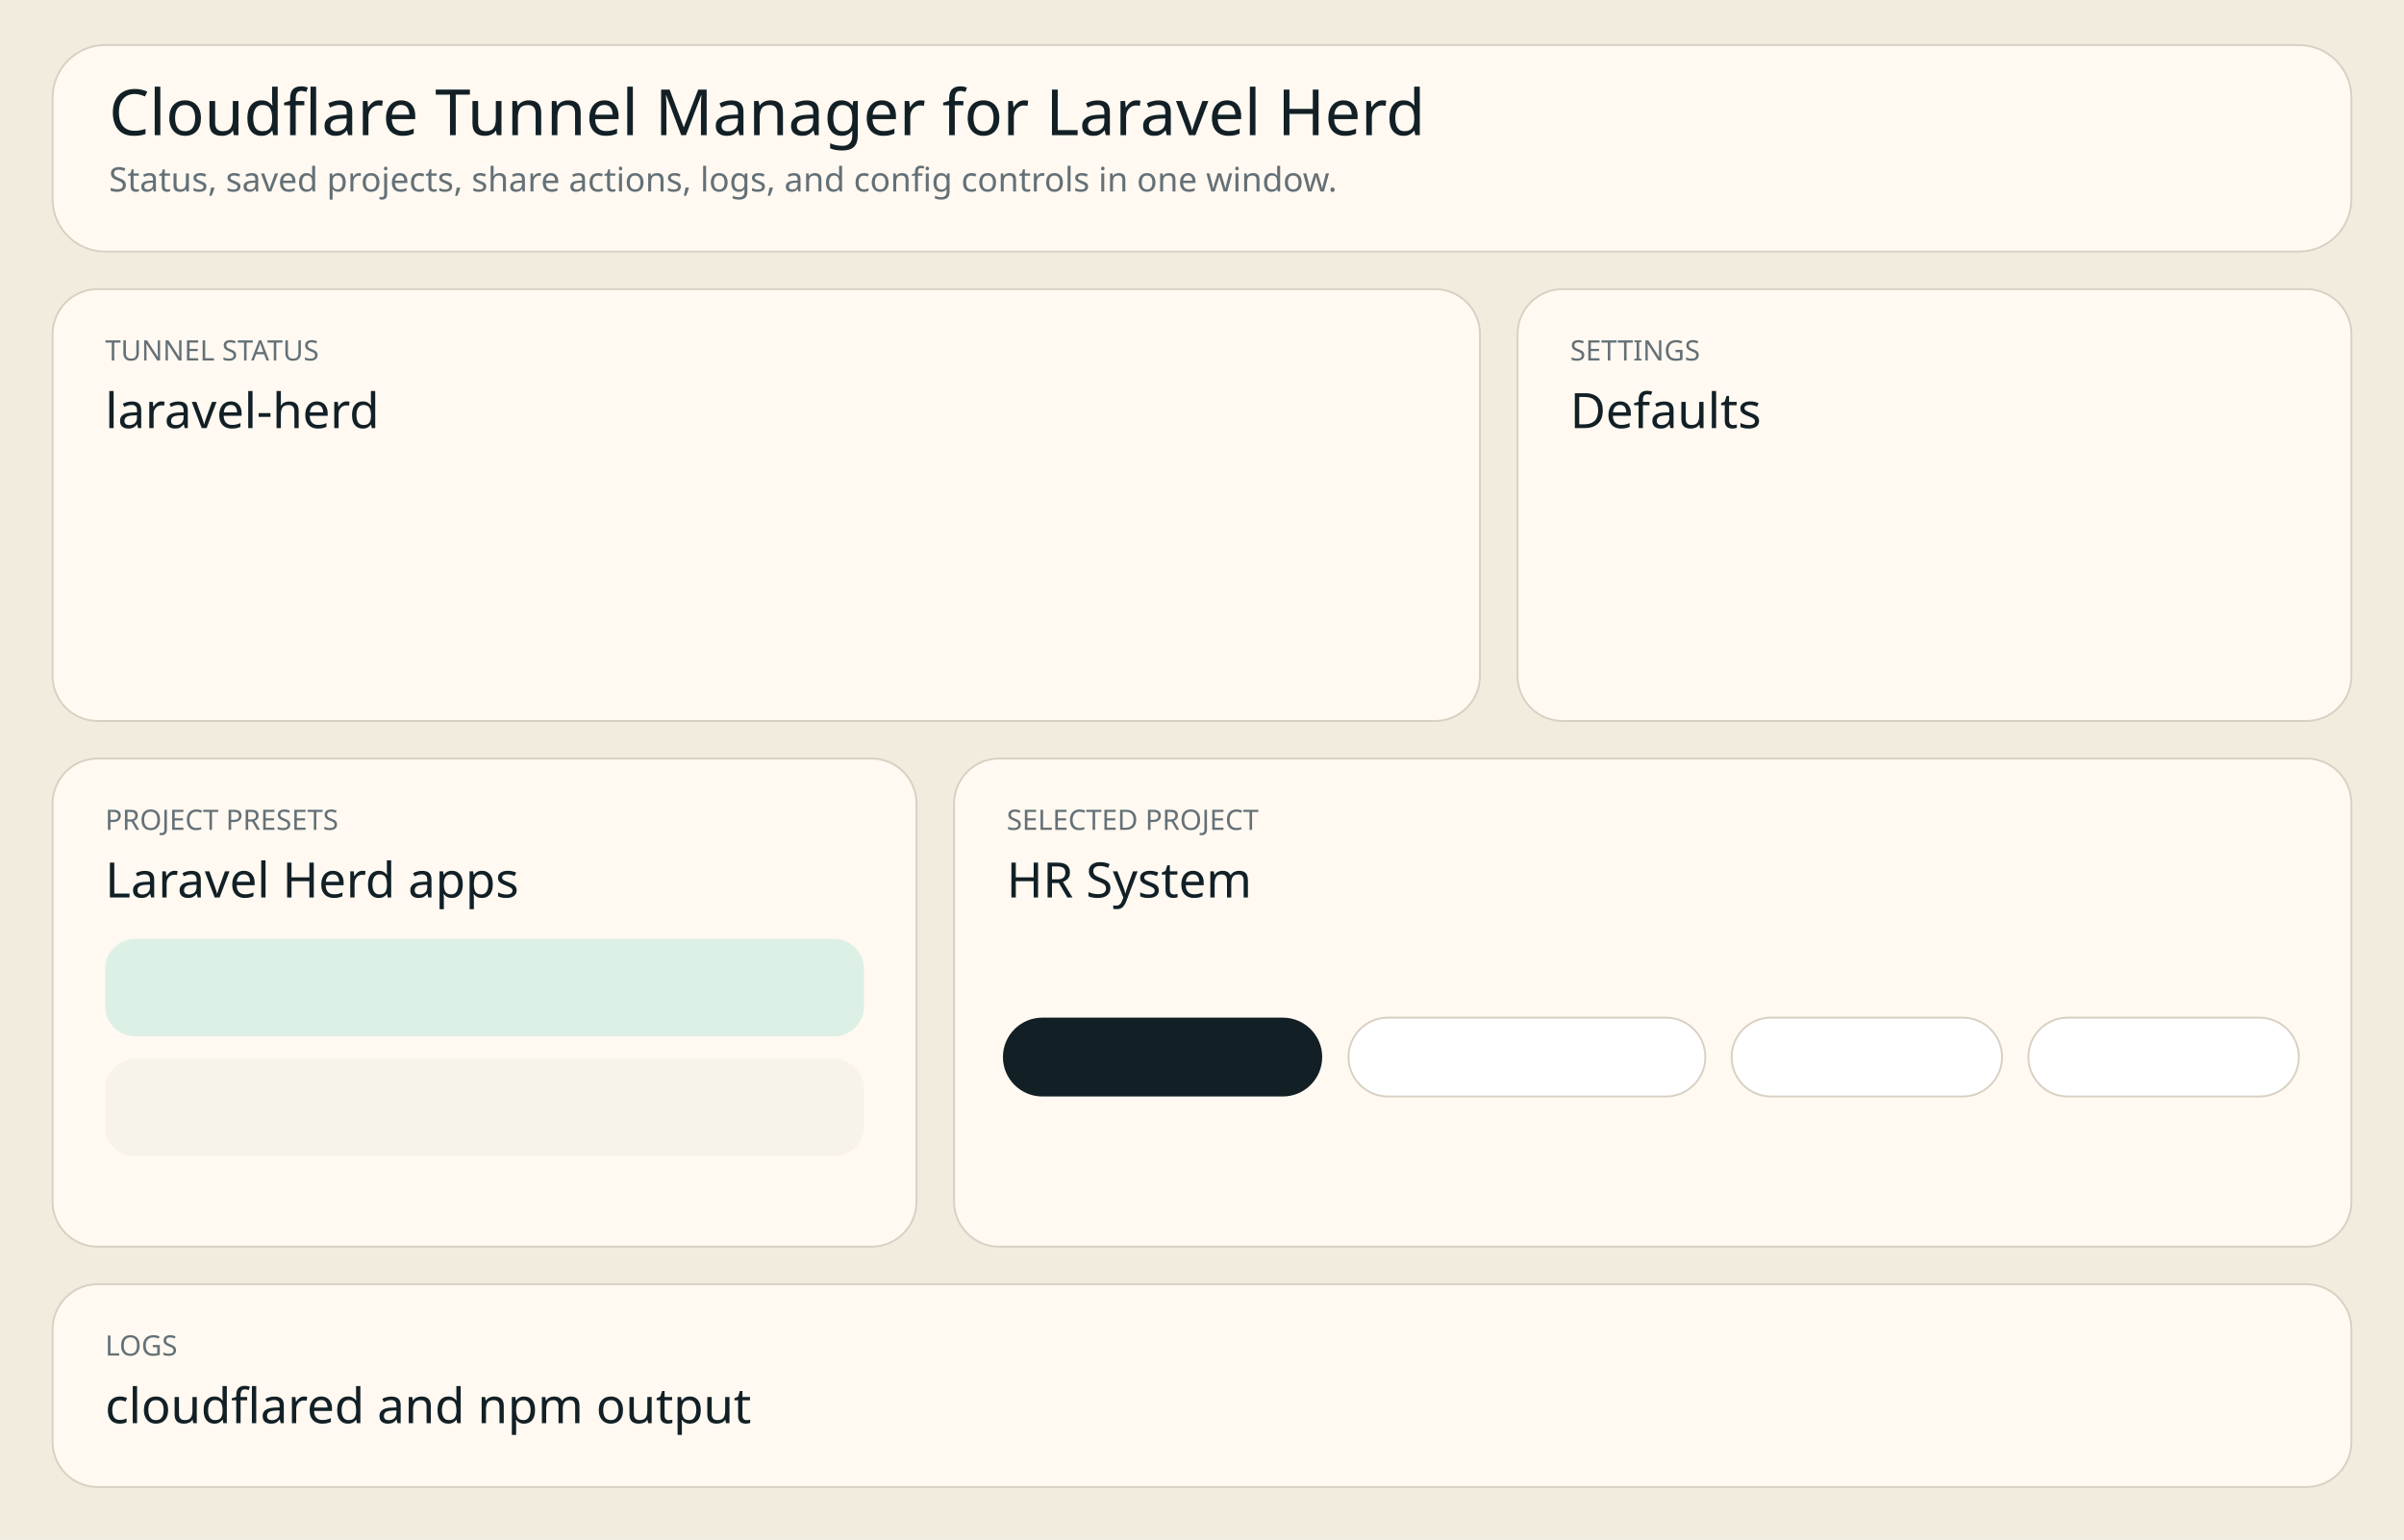
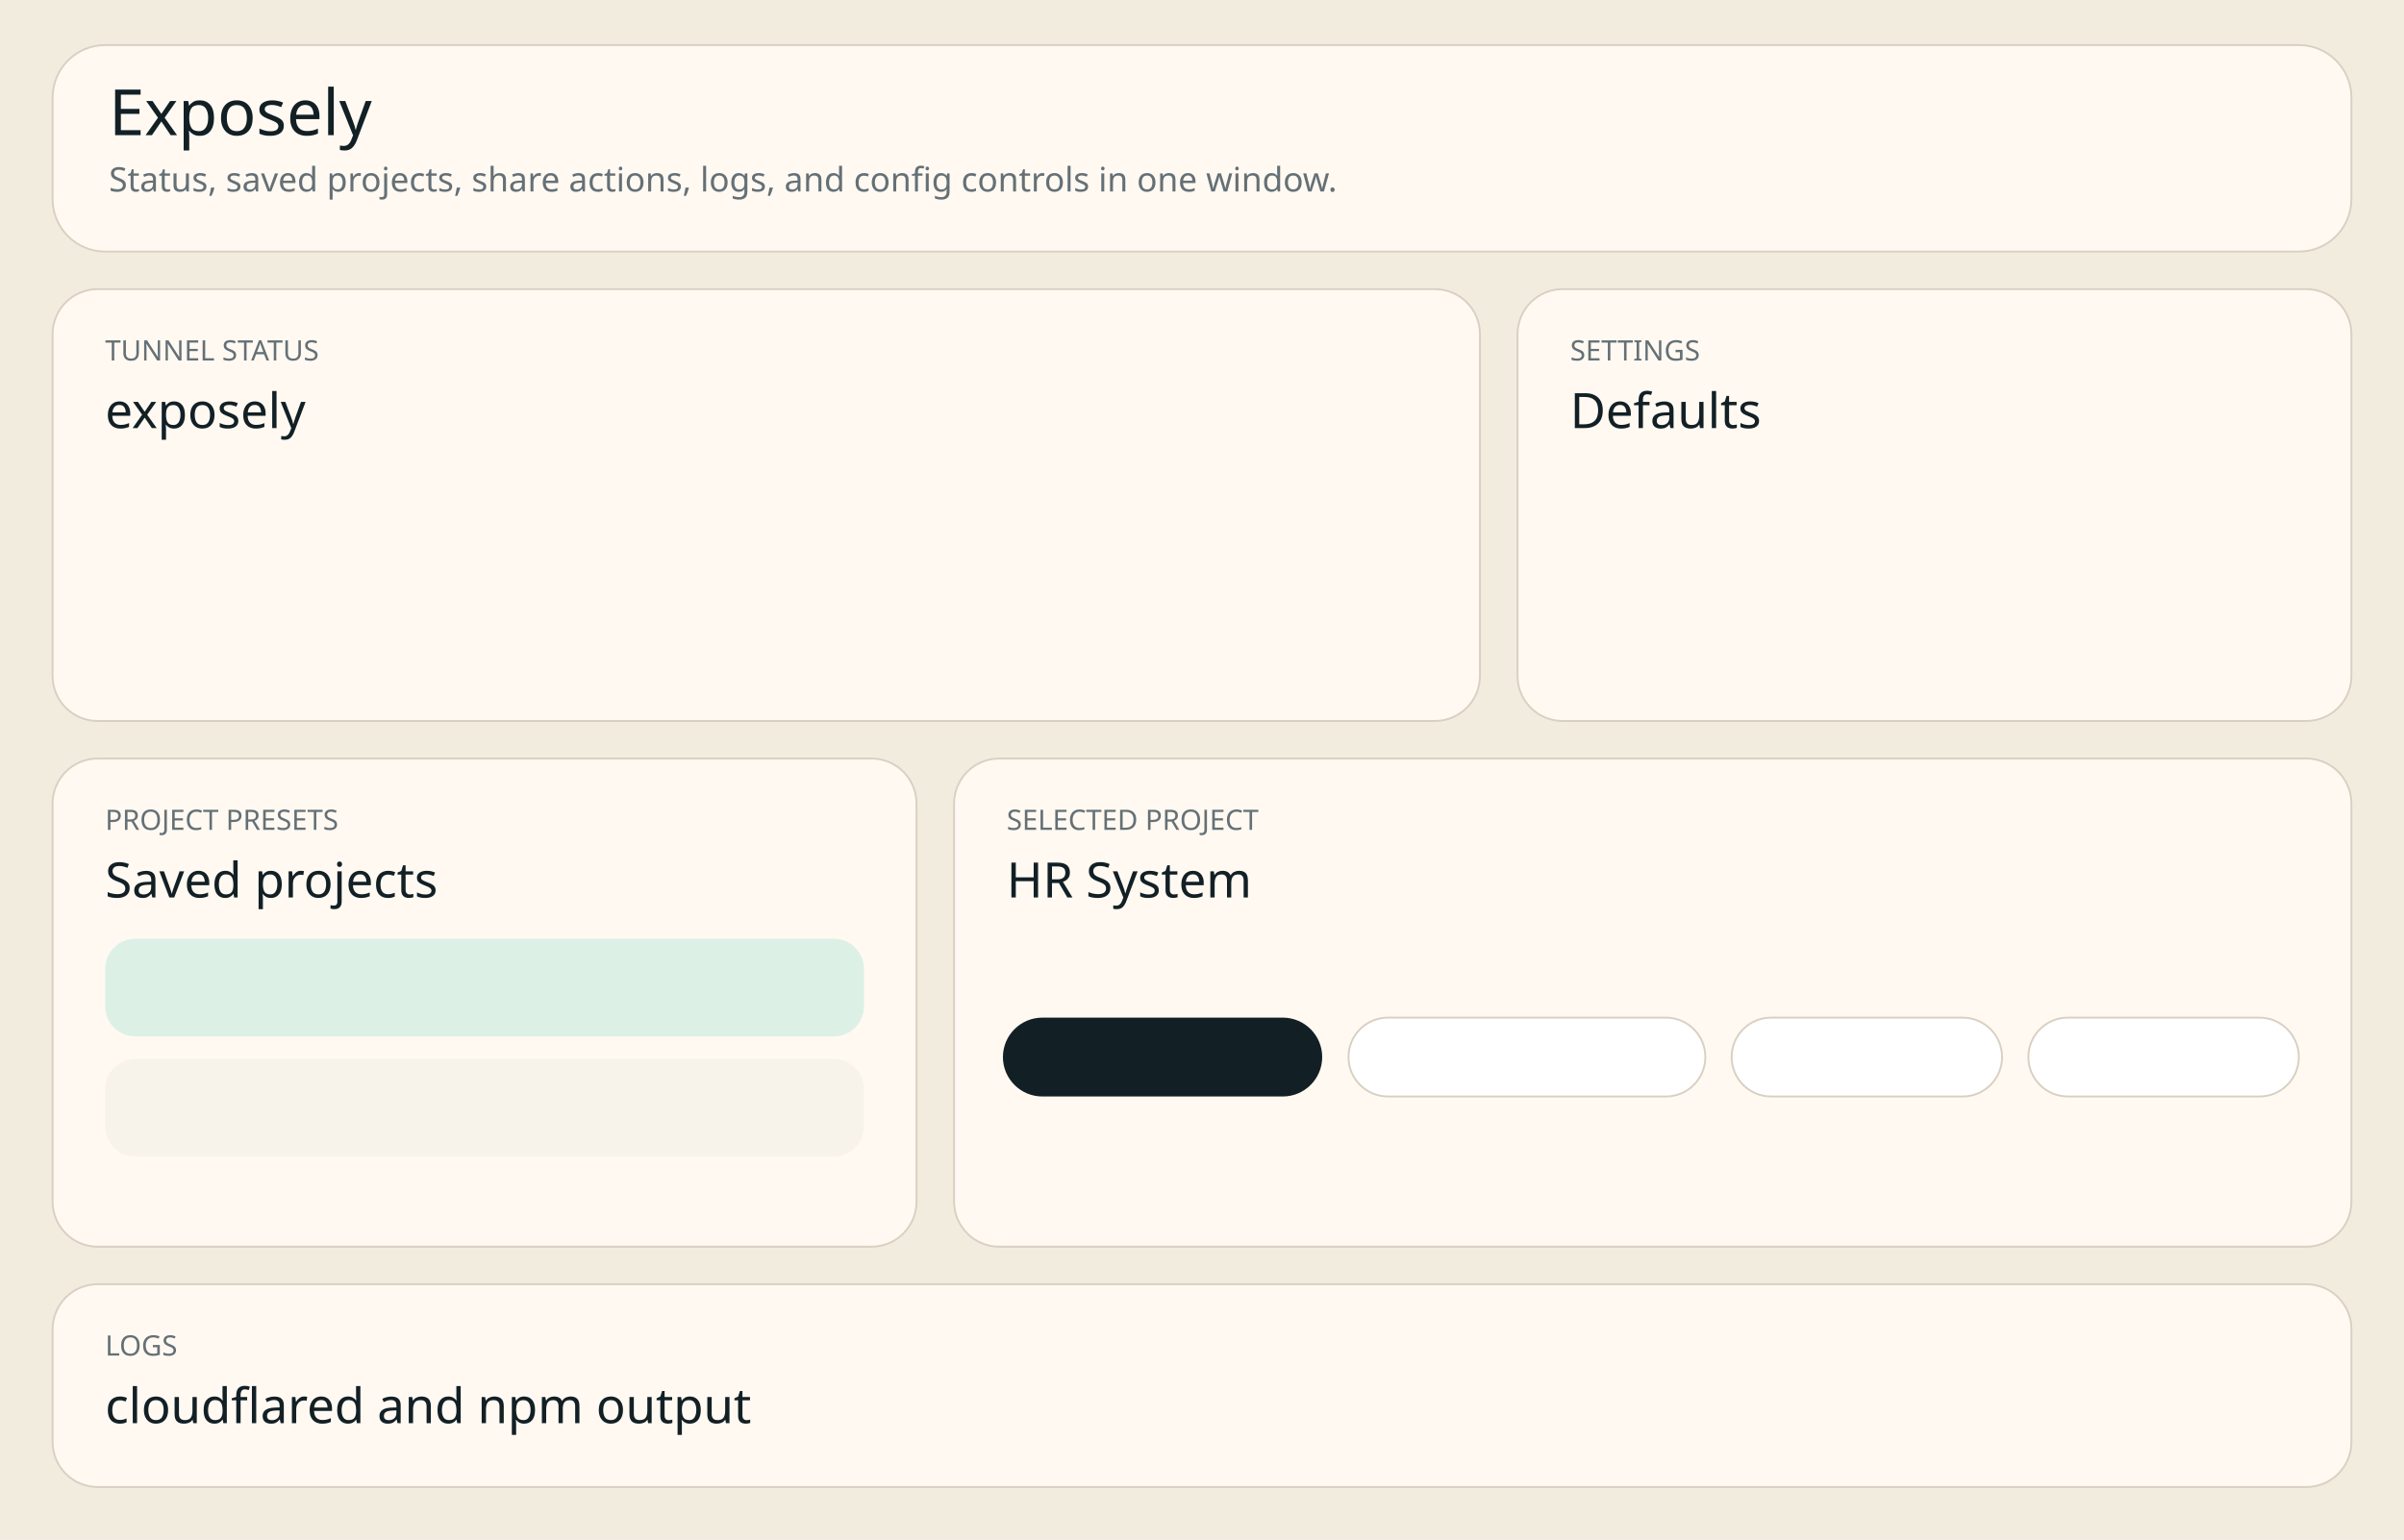
<svg xmlns="http://www.w3.org/2000/svg" width="1280" height="820" viewBox="0 0 1280 820" fill="none">
  <rect width="1280" height="820" fill="#F2ECDF" />
  <rect x="28" y="24" width="1224" height="110" rx="28" fill="#FFF9F1" stroke="#D8D0C2" />
  <rect x="28" y="154" width="760" height="230" rx="24" fill="#FFF9F1" stroke="#D8D0C2" />
  <rect x="808" y="154" width="444" height="230" rx="24" fill="#FFF9F1" stroke="#D8D0C2" />
  <rect x="28" y="404" width="460" height="260" rx="24" fill="#FFF9F1" stroke="#D8D0C2" />
  <rect x="508" y="404" width="744" height="260" rx="24" fill="#FFF9F1" stroke="#D8D0C2" />
  <rect x="28" y="684" width="1224" height="108" rx="24" fill="#FFF9F1" stroke="#D8D0C2" />
-   <text x="58" y="72" fill="#122026" font-size="34" font-family="Segoe UI, sans-serif">Cloudflare Tunnel Manager for Laravel Herd</text>
+   <text x="58" y="72" fill="#122026" font-size="34" font-family="Segoe UI, sans-serif">Exposely</text>
  <text x="58" y="102" fill="#647076" font-size="18" font-family="Segoe UI, sans-serif">Status, saved projects, share actions, logs, and config controls in one window.</text>
  <text x="56" y="192" fill="#647076" font-size="15" font-family="Segoe UI, sans-serif">TUNNEL STATUS</text>
-   <text x="56" y="228" fill="#122026" font-size="26" font-family="Segoe UI, sans-serif">laravel-herd</text>
+   <text x="56" y="228" fill="#122026" font-size="26" font-family="Segoe UI, sans-serif">exposely</text>
  <text x="836" y="192" fill="#647076" font-size="15" font-family="Segoe UI, sans-serif">SETTINGS</text>
  <text x="836" y="228" fill="#122026" font-size="26" font-family="Segoe UI, sans-serif">Defaults</text>
  <text x="56" y="442" fill="#647076" font-size="15" font-family="Segoe UI, sans-serif">PROJECT PRESETS</text>
-   <text x="56" y="478" fill="#122026" font-size="26" font-family="Segoe UI, sans-serif">Laravel Herd apps</text>
+   <text x="56" y="478" fill="#122026" font-size="26" font-family="Segoe UI, sans-serif">Saved projects</text>
  <text x="536" y="442" fill="#647076" font-size="15" font-family="Segoe UI, sans-serif">SELECTED PROJECT</text>
  <text x="536" y="478" fill="#122026" font-size="26" font-family="Segoe UI, sans-serif">HR System</text>
  <text x="56" y="722" fill="#647076" font-size="15" font-family="Segoe UI, sans-serif">LOGS</text>
  <text x="56" y="758" fill="#122026" font-size="26" font-family="Segoe UI, sans-serif">cloudflared and npm output</text>
  <rect x="56" y="500" width="404" height="52" rx="16" fill="#DDF0E6" />
  <rect x="56" y="564" width="404" height="52" rx="16" fill="#F7F3EB" />
  <rect x="534" y="542" width="170" height="42" rx="21" fill="#122026" />
  <rect x="718" y="542" width="190" height="42" rx="21" fill="#FFF" stroke="#D8D0C2" />
  <rect x="922" y="542" width="144" height="42" rx="21" fill="#FFF" stroke="#D8D0C2" />
  <rect x="1080" y="542" width="144" height="42" rx="21" fill="#FFF" stroke="#D8D0C2" />
</svg>
